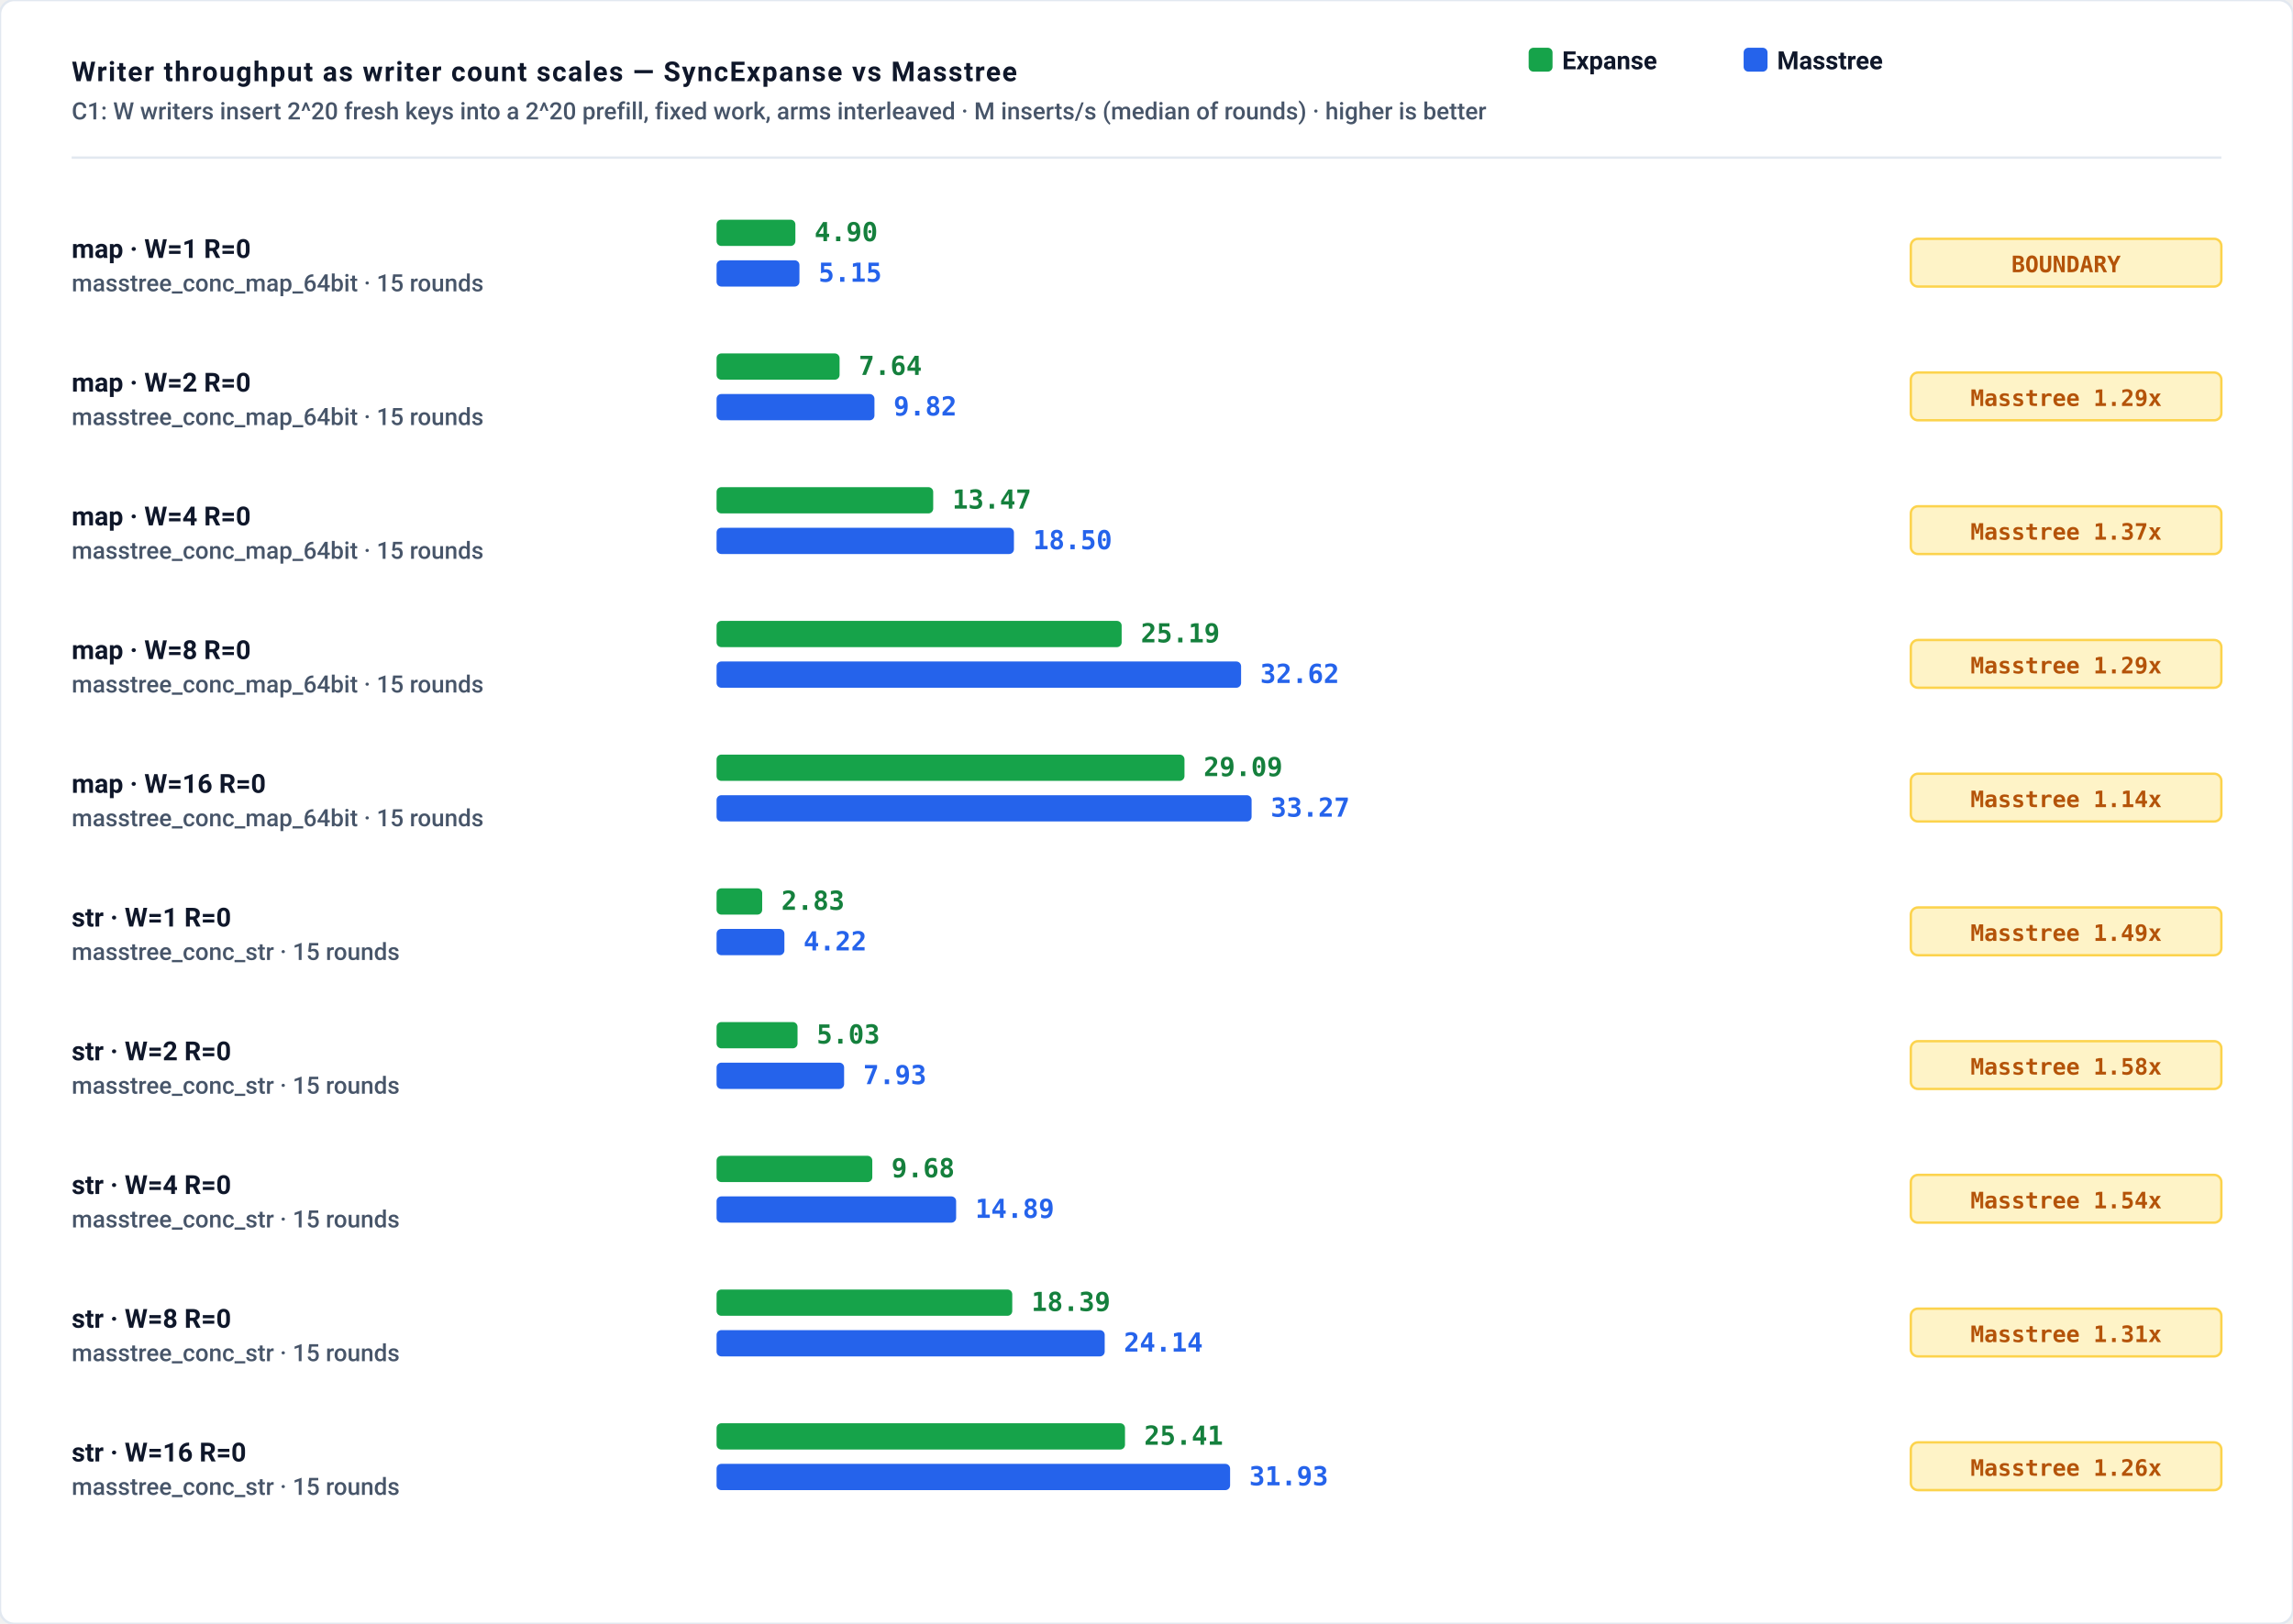
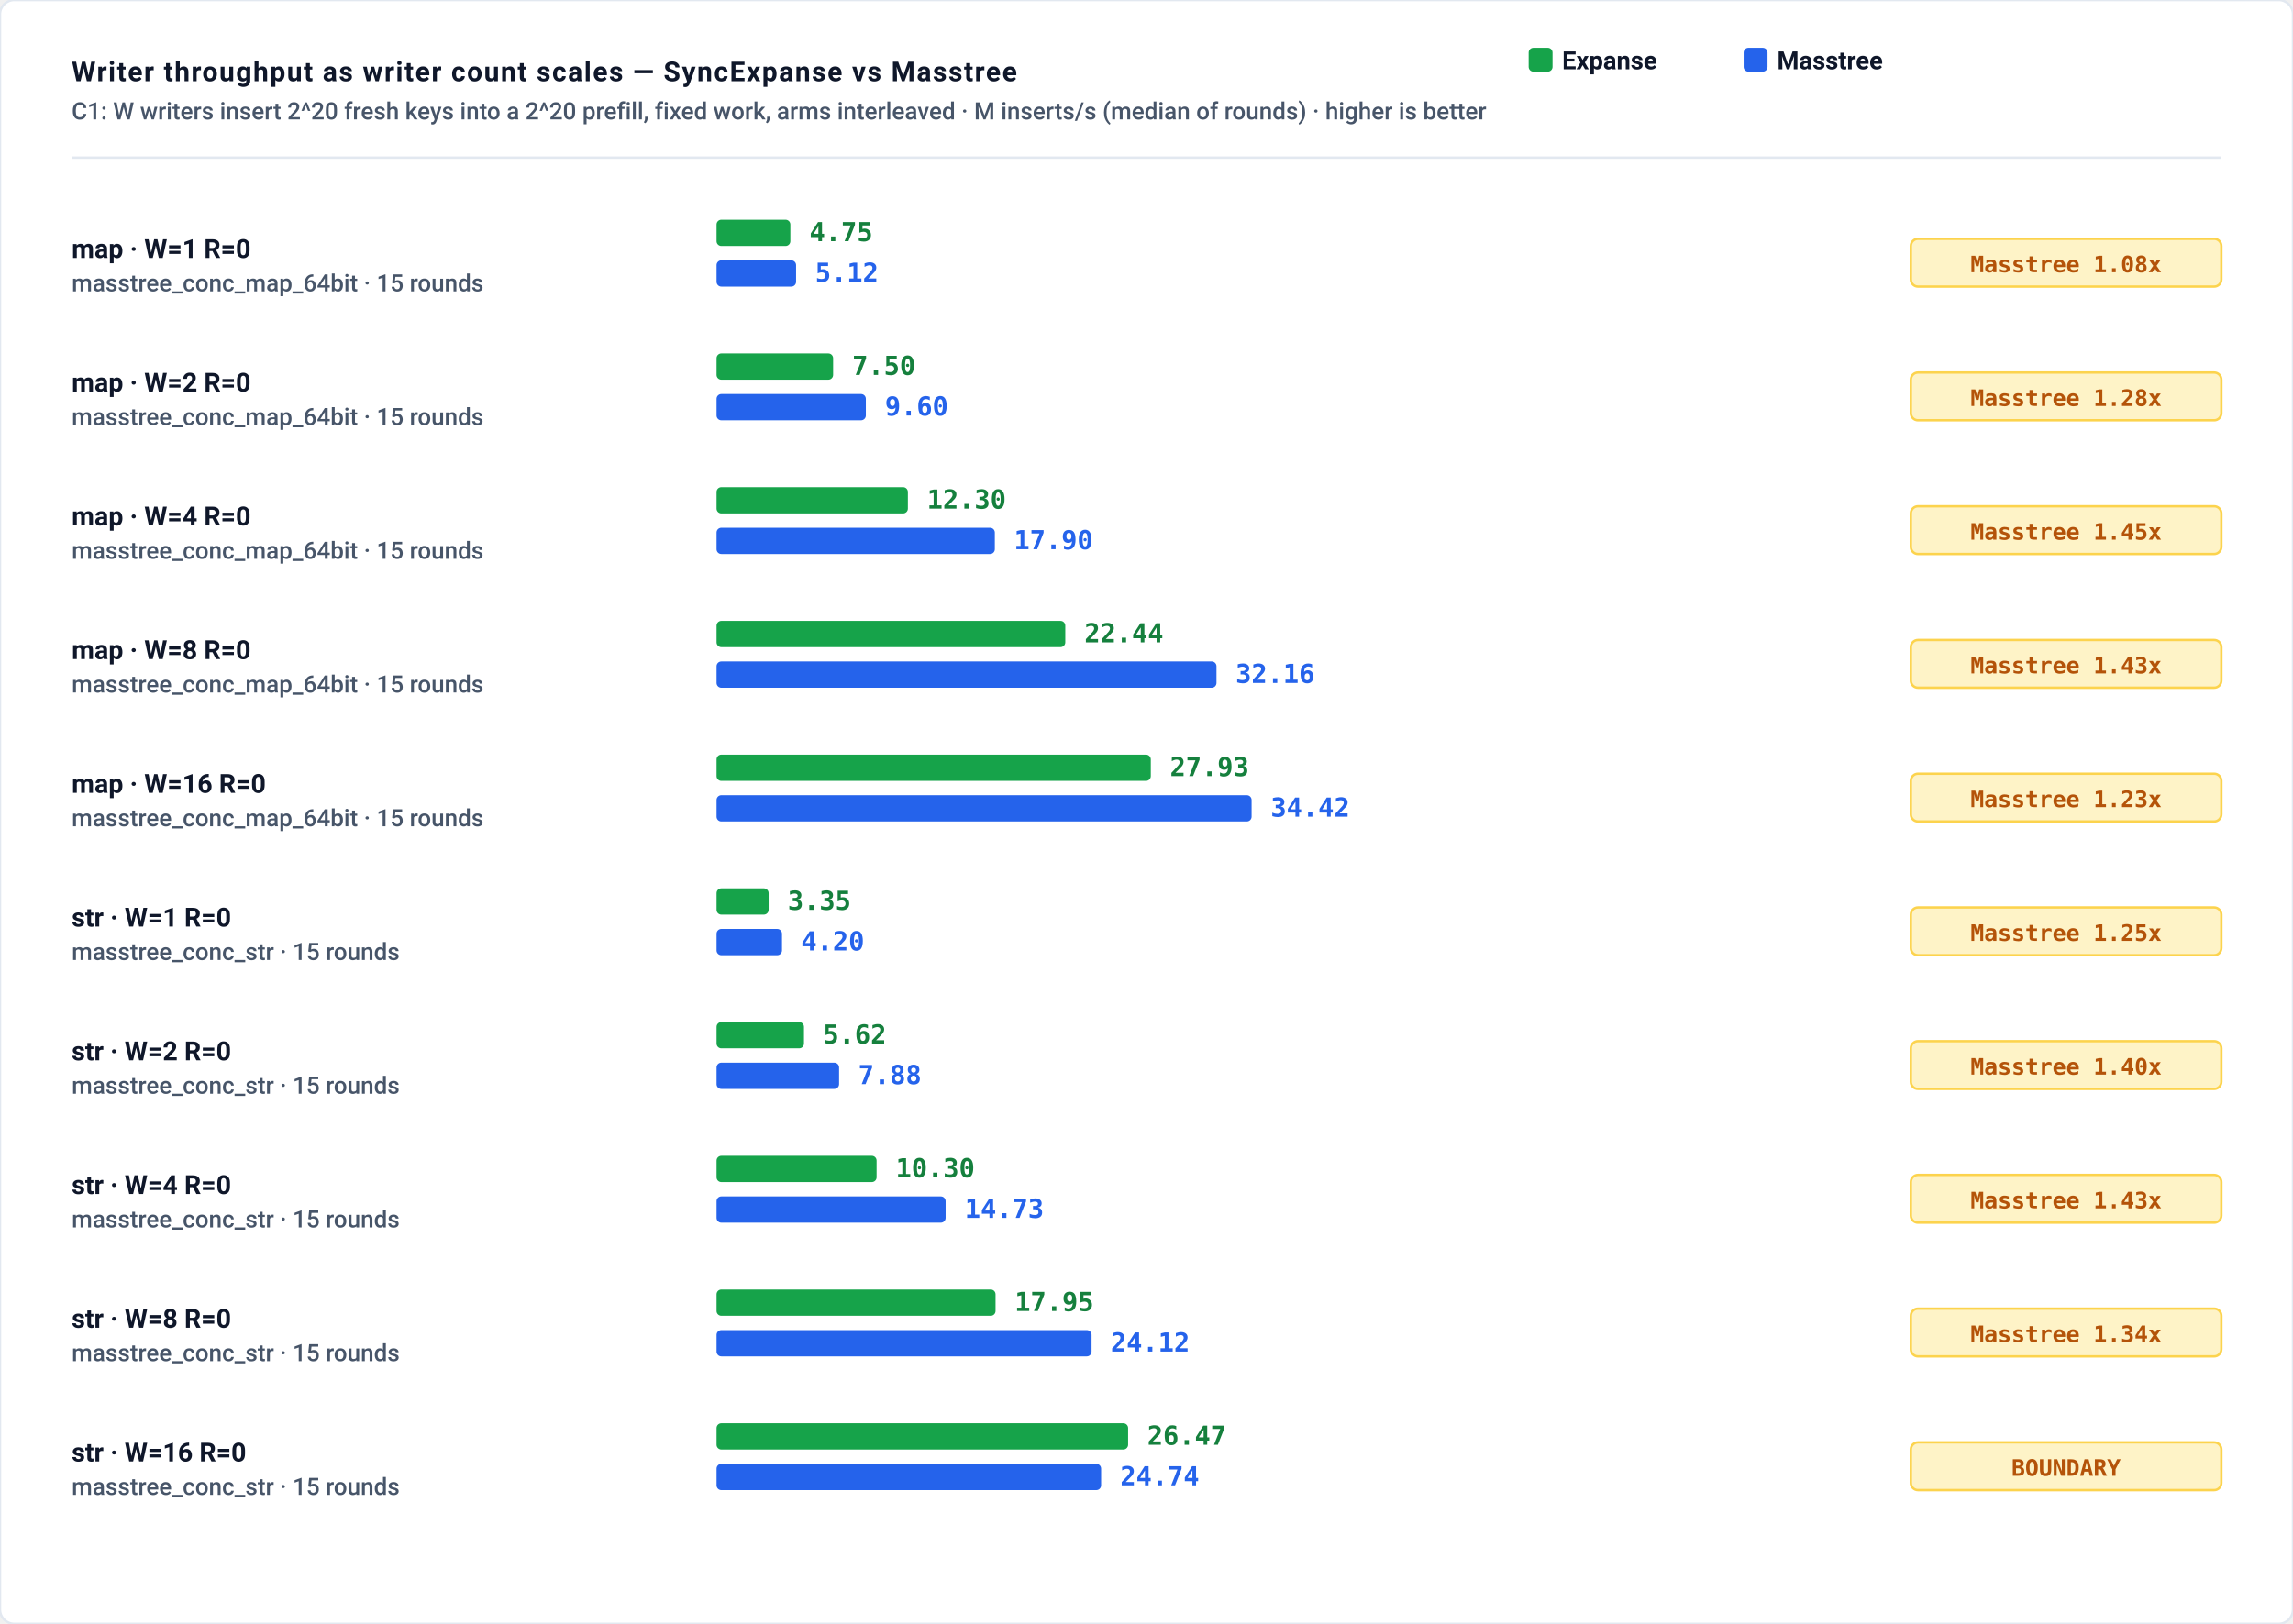
<svg xmlns="http://www.w3.org/2000/svg" role="img" viewBox="0 0 960 680" width="100%" height="100%">
  <defs>
    <style>
      .bg { fill: #ffffff; }
      .border { stroke: #e2e8f0; stroke-width: 1px; fill: none; }
      .grid { stroke: #f1f5f9; stroke-width: 1px; stroke-dasharray: 2,3; }
      .axis { stroke: #cbd5e1; stroke-width: 1.5px; }
      .divider { stroke: #e2e8f0; stroke-width: 1px; }

      .t-title { font-family: -apple-system, BlinkMacSystemFont, "Segoe UI", Roboto, Helvetica, Arial, sans-serif; font-size: 11.5px; font-weight: 700; letter-spacing: 0.6px; fill: #0f172a; text-transform: uppercase; }
      .t-sub { font-family: -apple-system, BlinkMacSystemFont, "Segoe UI", Roboto, Helvetica, Arial, sans-serif; font-size: 10px; font-weight: 500; fill: #475569; }
      .t-unit { font-family: ui-monospace, SFMono-Regular, Menlo, Monaco, Consolas, monospace; font-size: 10px; font-weight: 600; fill: #475569; }
      .t-axis-label { font-family: ui-monospace, SFMono-Regular, Menlo, Monaco, Consolas, monospace; font-size: 9.5px; font-weight: 500; fill: #64748b; }
      .t-bar-label { font-family: -apple-system, BlinkMacSystemFont, "Segoe UI", Roboto, Helvetica, Arial, sans-serif; font-size: 11px; font-weight: 700; fill: #0f172a; }
      .t-legend { font-family: -apple-system, BlinkMacSystemFont, "Segoe UI", Roboto, Helvetica, Arial, sans-serif; font-size: 10.5px; font-weight: 600; fill: #0f172a; }

      .t-val-accent { font-family: ui-monospace, SFMono-Regular, Menlo, Monaco, Consolas, monospace; font-size: 11px; font-weight: 700; fill: #15803d; }
      .t-val-blue { font-family: ui-monospace, SFMono-Regular, Menlo, Monaco, Consolas, monospace; font-size: 11px; font-weight: 600; fill: #2563eb; }
      .t-note { font-family: -apple-system, BlinkMacSystemFont, "Segoe UI", Roboto, Helvetica, Arial, sans-serif; font-size: 9.5px; font-weight: 500; fill: #64748b; }

      .b-expanse { fill: #16a34a; }
      .b-art { fill: #2563eb; }
      .b-masstree { fill: #2563eb; }
      .b-btree { fill: #d97706; }
      .b-hashmap { fill: #7c3aed; }

      .badge-win { fill: #dcfce7; stroke: #86efac; stroke-width: 1px; }
      .badge-win-text { font-family: ui-monospace, SFMono-Regular, Menlo, Monaco, Consolas, monospace; font-size: 9.5px; font-weight: 700; fill: #15803d; text-anchor: middle; }
      .badge-loss { fill: #fef3c7; stroke: #fcd34d; stroke-width: 1px; }
      .badge-loss-text { font-family: ui-monospace, SFMono-Regular, Menlo, Monaco, Consolas, monospace; font-size: 9.5px; font-weight: 700; fill: #b45309; text-anchor: middle; }

      @media (prefers-color-scheme: dark) {
        .bg { fill: #0d1117; }
        .border { stroke: #30363d; }
        .grid { stroke: #21262d; }
        .axis { stroke: #484f58; }
        .divider { stroke: #21262d; }
        .t-title { fill: #f0f6fc; }
        .t-sub { fill: #94a3b8; }
        .t-unit { fill: #94a3b8; }
        .t-axis-label { fill: #94a3b8; }
        .t-bar-label { fill: #f8fafc; }
        .t-legend { fill: #f8fafc; }
        .t-val-accent { fill: #4ade80; }
        .t-val-blue { fill: #38bdf8; }
        .t-note { fill: #94a3b8; }
        .b-expanse { fill: #22c55e; }
        .b-art { fill: #3b82f6; }
        .b-masstree { fill: #3b82f6; }
        .b-btree { fill: #f59e0b; }
        .b-hashmap { fill: #a855f7; }
        .badge-win { fill: #052e16; stroke: #166534; }
        .badge-win-text { fill: #4ade80; }
        .badge-loss { fill: #451a03; stroke: #92400e; }
        .badge-loss-text { fill: #fbbf24; }
      }

      :root[data-theme="dark"] .bg, [data-theme="dark"] .bg { fill: #0d1117; }
      :root[data-theme="dark"] .border, [data-theme="dark"] .border { stroke: #30363d; }
      :root[data-theme="dark"] .grid, [data-theme="dark"] .grid { stroke: #21262d; }
      :root[data-theme="dark"] .axis, [data-theme="dark"] .axis { stroke: #484f58; }
      :root[data-theme="dark"] .divider, [data-theme="dark"] .divider { stroke: #21262d; }
      :root[data-theme="dark"] .t-title, [data-theme="dark"] .t-title { fill: #f0f6fc; }
      :root[data-theme="dark"] .t-sub, [data-theme="dark"] .t-sub { fill: #94a3b8; }
      :root[data-theme="dark"] .t-unit, [data-theme="dark"] .t-unit { fill: #94a3b8; }
      :root[data-theme="dark"] .t-axis-label, [data-theme="dark"] .t-axis-label { fill: #94a3b8; }
      :root[data-theme="dark"] .t-bar-label, [data-theme="dark"] .t-bar-label { fill: #f8fafc; }
      :root[data-theme="dark"] .t-legend, [data-theme="dark"] .t-legend { fill: #f8fafc; }
      :root[data-theme="dark"] .t-val-accent, [data-theme="dark"] .t-val-accent { fill: #4ade80; }
      :root[data-theme="dark"] .t-val-blue, [data-theme="dark"] .t-val-blue { fill: #38bdf8; }
      :root[data-theme="dark"] .t-note, [data-theme="dark"] .t-note { fill: #94a3b8; }
      :root[data-theme="dark"] .b-expanse, [data-theme="dark"] .b-expanse { fill: #22c55e; }
      :root[data-theme="dark"] .b-art, [data-theme="dark"] .b-art { fill: #3b82f6; }
      :root[data-theme="dark"] .b-masstree, [data-theme="dark"] .b-masstree { fill: #3b82f6; }
      :root[data-theme="dark"] .b-btree, [data-theme="dark"] .b-btree { fill: #f59e0b; }
      :root[data-theme="dark"] .b-hashmap, [data-theme="dark"] .b-hashmap { fill: #a855f7; }
      :root[data-theme="dark"] .badge-win, [data-theme="dark"] .badge-win { fill: #052e16; stroke: #166534; }
      :root[data-theme="dark"] .badge-win-text, [data-theme="dark"] .badge-win-text { fill: #4ade80; }
      :root[data-theme="dark"] .badge-loss, [data-theme="dark"] .badge-loss { fill: #451a03; stroke: #92400e; }
      :root[data-theme="dark"] .badge-loss-text, [data-theme="dark"] .badge-loss-text { fill: #fbbf24; }
    </style>
  </defs>
  <rect width="100%" height="100%" class="bg" rx="6" />
  <rect width="100%" height="100%" class="border" rx="6" />
  <text x="30" y="34" class="t-title">Writer throughput as writer count scales — SyncExpanse vs Masstree</text>
  <text x="30" y="50" class="t-sub">C1: W writers insert 2^20 fresh keys into a 2^20 prefill, fixed work, arms interleaved · M inserts/s (median of rounds) · higher is better</text>
  <g transform="translate(640, 20)">
    <rect x="0" y="0" width="10" height="10" rx="2" class="b-expanse" />
    <text x="14" y="9" class="t-legend">Expanse</text>
    <rect x="90" y="0" width="10" height="10" rx="2" class="b-masstree" />
    <text x="104" y="9" class="t-legend">Masstree</text>
  </g>
  <line x1="30" y1="66" x2="930" y2="66" class="divider" />
  <text x="30" y="108" class="t-bar-label">map · W=1 R=0</text>
  <text x="30" y="122" class="t-sub">masstree_conc_map_64bit · 15 rounds</text>
-   <rect x="300" y="92" width="33.0" height="11" rx="2" class="b-expanse" />
-   <text x="341.0" y="101" class="t-val-accent">4.90</text>
-   <rect x="300" y="109" width="34.7" height="11" rx="2" class="b-masstree" />
-   <text x="342.7" y="118" class="t-val-blue">5.15</text>
+   <rect x="300" y="92" width="30.9" height="11" rx="2" class="b-expanse" />
+   <text x="338.9" y="101" class="t-val-accent">4.75</text>
+   <rect x="300" y="109" width="33.3" height="11" rx="2" class="b-masstree" />
+   <text x="341.3" y="118" class="t-val-blue">5.12</text>
  <rect x="800" y="100" width="130" height="20" rx="3" class="badge-loss" />
-   <text x="865" y="114" class="badge-loss-text">BOUNDARY</text>
+   <text x="865" y="114" class="badge-loss-text">Masstree 1.08x</text>
  <text x="30" y="164" class="t-bar-label">map · W=2 R=0</text>
  <text x="30" y="178" class="t-sub">masstree_conc_map_64bit · 15 rounds</text>
-   <rect x="300" y="148" width="51.5" height="11" rx="2" class="b-expanse" />
-   <text x="359.5" y="157" class="t-val-accent">7.64</text>
-   <rect x="300" y="165" width="66.1" height="11" rx="2" class="b-masstree" />
-   <text x="374.1" y="174" class="t-val-blue">9.82</text>
+   <rect x="300" y="148" width="48.8" height="11" rx="2" class="b-expanse" />
+   <text x="356.8" y="157" class="t-val-accent">7.50</text>
+   <rect x="300" y="165" width="62.5" height="11" rx="2" class="b-masstree" />
+   <text x="370.5" y="174" class="t-val-blue">9.60</text>
  <rect x="800" y="156" width="130" height="20" rx="3" class="badge-loss" />
-   <text x="865" y="170" class="badge-loss-text">Masstree 1.29x</text>
+   <text x="865" y="170" class="badge-loss-text">Masstree 1.28x</text>
  <text x="30" y="220" class="t-bar-label">map · W=4 R=0</text>
  <text x="30" y="234" class="t-sub">masstree_conc_map_64bit · 15 rounds</text>
-   <rect x="300" y="204" width="90.7" height="11" rx="2" class="b-expanse" />
-   <text x="398.7" y="213" class="t-val-accent">13.47</text>
-   <rect x="300" y="221" width="124.5" height="11" rx="2" class="b-masstree" />
-   <text x="432.5" y="230" class="t-val-blue">18.50</text>
+   <rect x="300" y="204" width="80.1" height="11" rx="2" class="b-expanse" />
+   <text x="388.1" y="213" class="t-val-accent">12.30</text>
+   <rect x="300" y="221" width="116.5" height="11" rx="2" class="b-masstree" />
+   <text x="424.5" y="230" class="t-val-blue">17.90</text>
  <rect x="800" y="212" width="130" height="20" rx="3" class="badge-loss" />
-   <text x="865" y="226" class="badge-loss-text">Masstree 1.37x</text>
+   <text x="865" y="226" class="badge-loss-text">Masstree 1.45x</text>
  <text x="30" y="276" class="t-bar-label">map · W=8 R=0</text>
  <text x="30" y="290" class="t-sub">masstree_conc_map_64bit · 15 rounds</text>
-   <rect x="300" y="260" width="169.6" height="11" rx="2" class="b-expanse" />
-   <text x="477.6" y="269" class="t-val-accent">25.19</text>
-   <rect x="300" y="277" width="219.6" height="11" rx="2" class="b-masstree" />
-   <text x="527.6" y="286" class="t-val-blue">32.62</text>
+   <rect x="300" y="260" width="146.0" height="11" rx="2" class="b-expanse" />
+   <text x="454.0" y="269" class="t-val-accent">22.44</text>
+   <rect x="300" y="277" width="209.3" height="11" rx="2" class="b-masstree" />
+   <text x="517.3" y="286" class="t-val-blue">32.16</text>
  <rect x="800" y="268" width="130" height="20" rx="3" class="badge-loss" />
-   <text x="865" y="282" class="badge-loss-text">Masstree 1.29x</text>
+   <text x="865" y="282" class="badge-loss-text">Masstree 1.43x</text>
  <text x="30" y="332" class="t-bar-label">map · W=16 R=0</text>
  <text x="30" y="346" class="t-sub">masstree_conc_map_64bit · 15 rounds</text>
-   <rect x="300" y="316" width="195.9" height="11" rx="2" class="b-expanse" />
-   <text x="503.9" y="325" class="t-val-accent">29.09</text>
+   <rect x="300" y="316" width="181.8" height="11" rx="2" class="b-expanse" />
+   <text x="489.8" y="325" class="t-val-accent">27.93</text>
  <rect x="300" y="333" width="224.0" height="11" rx="2" class="b-masstree" />
-   <text x="532.0" y="342" class="t-val-blue">33.27</text>
+   <text x="532.0" y="342" class="t-val-blue">34.42</text>
  <rect x="800" y="324" width="130" height="20" rx="3" class="badge-loss" />
-   <text x="865" y="338" class="badge-loss-text">Masstree 1.14x</text>
+   <text x="865" y="338" class="badge-loss-text">Masstree 1.23x</text>
  <text x="30" y="388" class="t-bar-label">str · W=1 R=0</text>
  <text x="30" y="402" class="t-sub">masstree_conc_str · 15 rounds</text>
-   <rect x="300" y="372" width="19.1" height="11" rx="2" class="b-expanse" />
-   <text x="327.1" y="381" class="t-val-accent">2.83</text>
-   <rect x="300" y="389" width="28.4" height="11" rx="2" class="b-masstree" />
-   <text x="336.4" y="398" class="t-val-blue">4.22</text>
+   <rect x="300" y="372" width="21.8" height="11" rx="2" class="b-expanse" />
+   <text x="329.8" y="381" class="t-val-accent">3.35</text>
+   <rect x="300" y="389" width="27.4" height="11" rx="2" class="b-masstree" />
+   <text x="335.4" y="398" class="t-val-blue">4.20</text>
  <rect x="800" y="380" width="130" height="20" rx="3" class="badge-loss" />
-   <text x="865" y="394" class="badge-loss-text">Masstree 1.49x</text>
+   <text x="865" y="394" class="badge-loss-text">Masstree 1.25x</text>
  <text x="30" y="444" class="t-bar-label">str · W=2 R=0</text>
  <text x="30" y="458" class="t-sub">masstree_conc_str · 15 rounds</text>
-   <rect x="300" y="428" width="33.9" height="11" rx="2" class="b-expanse" />
-   <text x="341.9" y="437" class="t-val-accent">5.03</text>
-   <rect x="300" y="445" width="53.4" height="11" rx="2" class="b-masstree" />
-   <text x="361.4" y="454" class="t-val-blue">7.93</text>
+   <rect x="300" y="428" width="36.6" height="11" rx="2" class="b-expanse" />
+   <text x="344.6" y="437" class="t-val-accent">5.62</text>
+   <rect x="300" y="445" width="51.3" height="11" rx="2" class="b-masstree" />
+   <text x="359.3" y="454" class="t-val-blue">7.88</text>
  <rect x="800" y="436" width="130" height="20" rx="3" class="badge-loss" />
-   <text x="865" y="450" class="badge-loss-text">Masstree 1.58x</text>
+   <text x="865" y="450" class="badge-loss-text">Masstree 1.40x</text>
  <text x="30" y="500" class="t-bar-label">str · W=4 R=0</text>
  <text x="30" y="514" class="t-sub">masstree_conc_str · 15 rounds</text>
-   <rect x="300" y="484" width="65.2" height="11" rx="2" class="b-expanse" />
-   <text x="373.2" y="493" class="t-val-accent">9.68</text>
-   <rect x="300" y="501" width="100.3" height="11" rx="2" class="b-masstree" />
-   <text x="408.3" y="510" class="t-val-blue">14.89</text>
+   <rect x="300" y="484" width="67.0" height="11" rx="2" class="b-expanse" />
+   <text x="375.0" y="493" class="t-val-accent">10.30</text>
+   <rect x="300" y="501" width="95.9" height="11" rx="2" class="b-masstree" />
+   <text x="403.9" y="510" class="t-val-blue">14.73</text>
  <rect x="800" y="492" width="130" height="20" rx="3" class="badge-loss" />
-   <text x="865" y="506" class="badge-loss-text">Masstree 1.54x</text>
+   <text x="865" y="506" class="badge-loss-text">Masstree 1.43x</text>
  <text x="30" y="556" class="t-bar-label">str · W=8 R=0</text>
  <text x="30" y="570" class="t-sub">masstree_conc_str · 15 rounds</text>
-   <rect x="300" y="540" width="123.8" height="11" rx="2" class="b-expanse" />
-   <text x="431.8" y="549" class="t-val-accent">18.39</text>
-   <rect x="300" y="557" width="162.5" height="11" rx="2" class="b-masstree" />
-   <text x="470.5" y="566" class="t-val-blue">24.14</text>
+   <rect x="300" y="540" width="116.8" height="11" rx="2" class="b-expanse" />
+   <text x="424.8" y="549" class="t-val-accent">17.95</text>
+   <rect x="300" y="557" width="157.0" height="11" rx="2" class="b-masstree" />
+   <text x="465.0" y="566" class="t-val-blue">24.12</text>
  <rect x="800" y="548" width="130" height="20" rx="3" class="badge-loss" />
-   <text x="865" y="562" class="badge-loss-text">Masstree 1.31x</text>
+   <text x="865" y="562" class="badge-loss-text">Masstree 1.34x</text>
  <text x="30" y="612" class="t-bar-label">str · W=16 R=0</text>
  <text x="30" y="626" class="t-sub">masstree_conc_str · 15 rounds</text>
-   <rect x="300" y="596" width="171.0" height="11" rx="2" class="b-expanse" />
-   <text x="479.0" y="605" class="t-val-accent">25.41</text>
-   <rect x="300" y="613" width="215.0" height="11" rx="2" class="b-masstree" />
-   <text x="523.0" y="622" class="t-val-blue">31.93</text>
+   <rect x="300" y="596" width="172.3" height="11" rx="2" class="b-expanse" />
+   <text x="480.3" y="605" class="t-val-accent">26.47</text>
+   <rect x="300" y="613" width="161.0" height="11" rx="2" class="b-masstree" />
+   <text x="469.0" y="622" class="t-val-blue">24.74</text>
  <rect x="800" y="604" width="130" height="20" rx="3" class="badge-loss" />
-   <text x="865" y="618" class="badge-loss-text">Masstree 1.26x</text>
+   <text x="865" y="618" class="badge-loss-text">BOUNDARY</text>
</svg>
